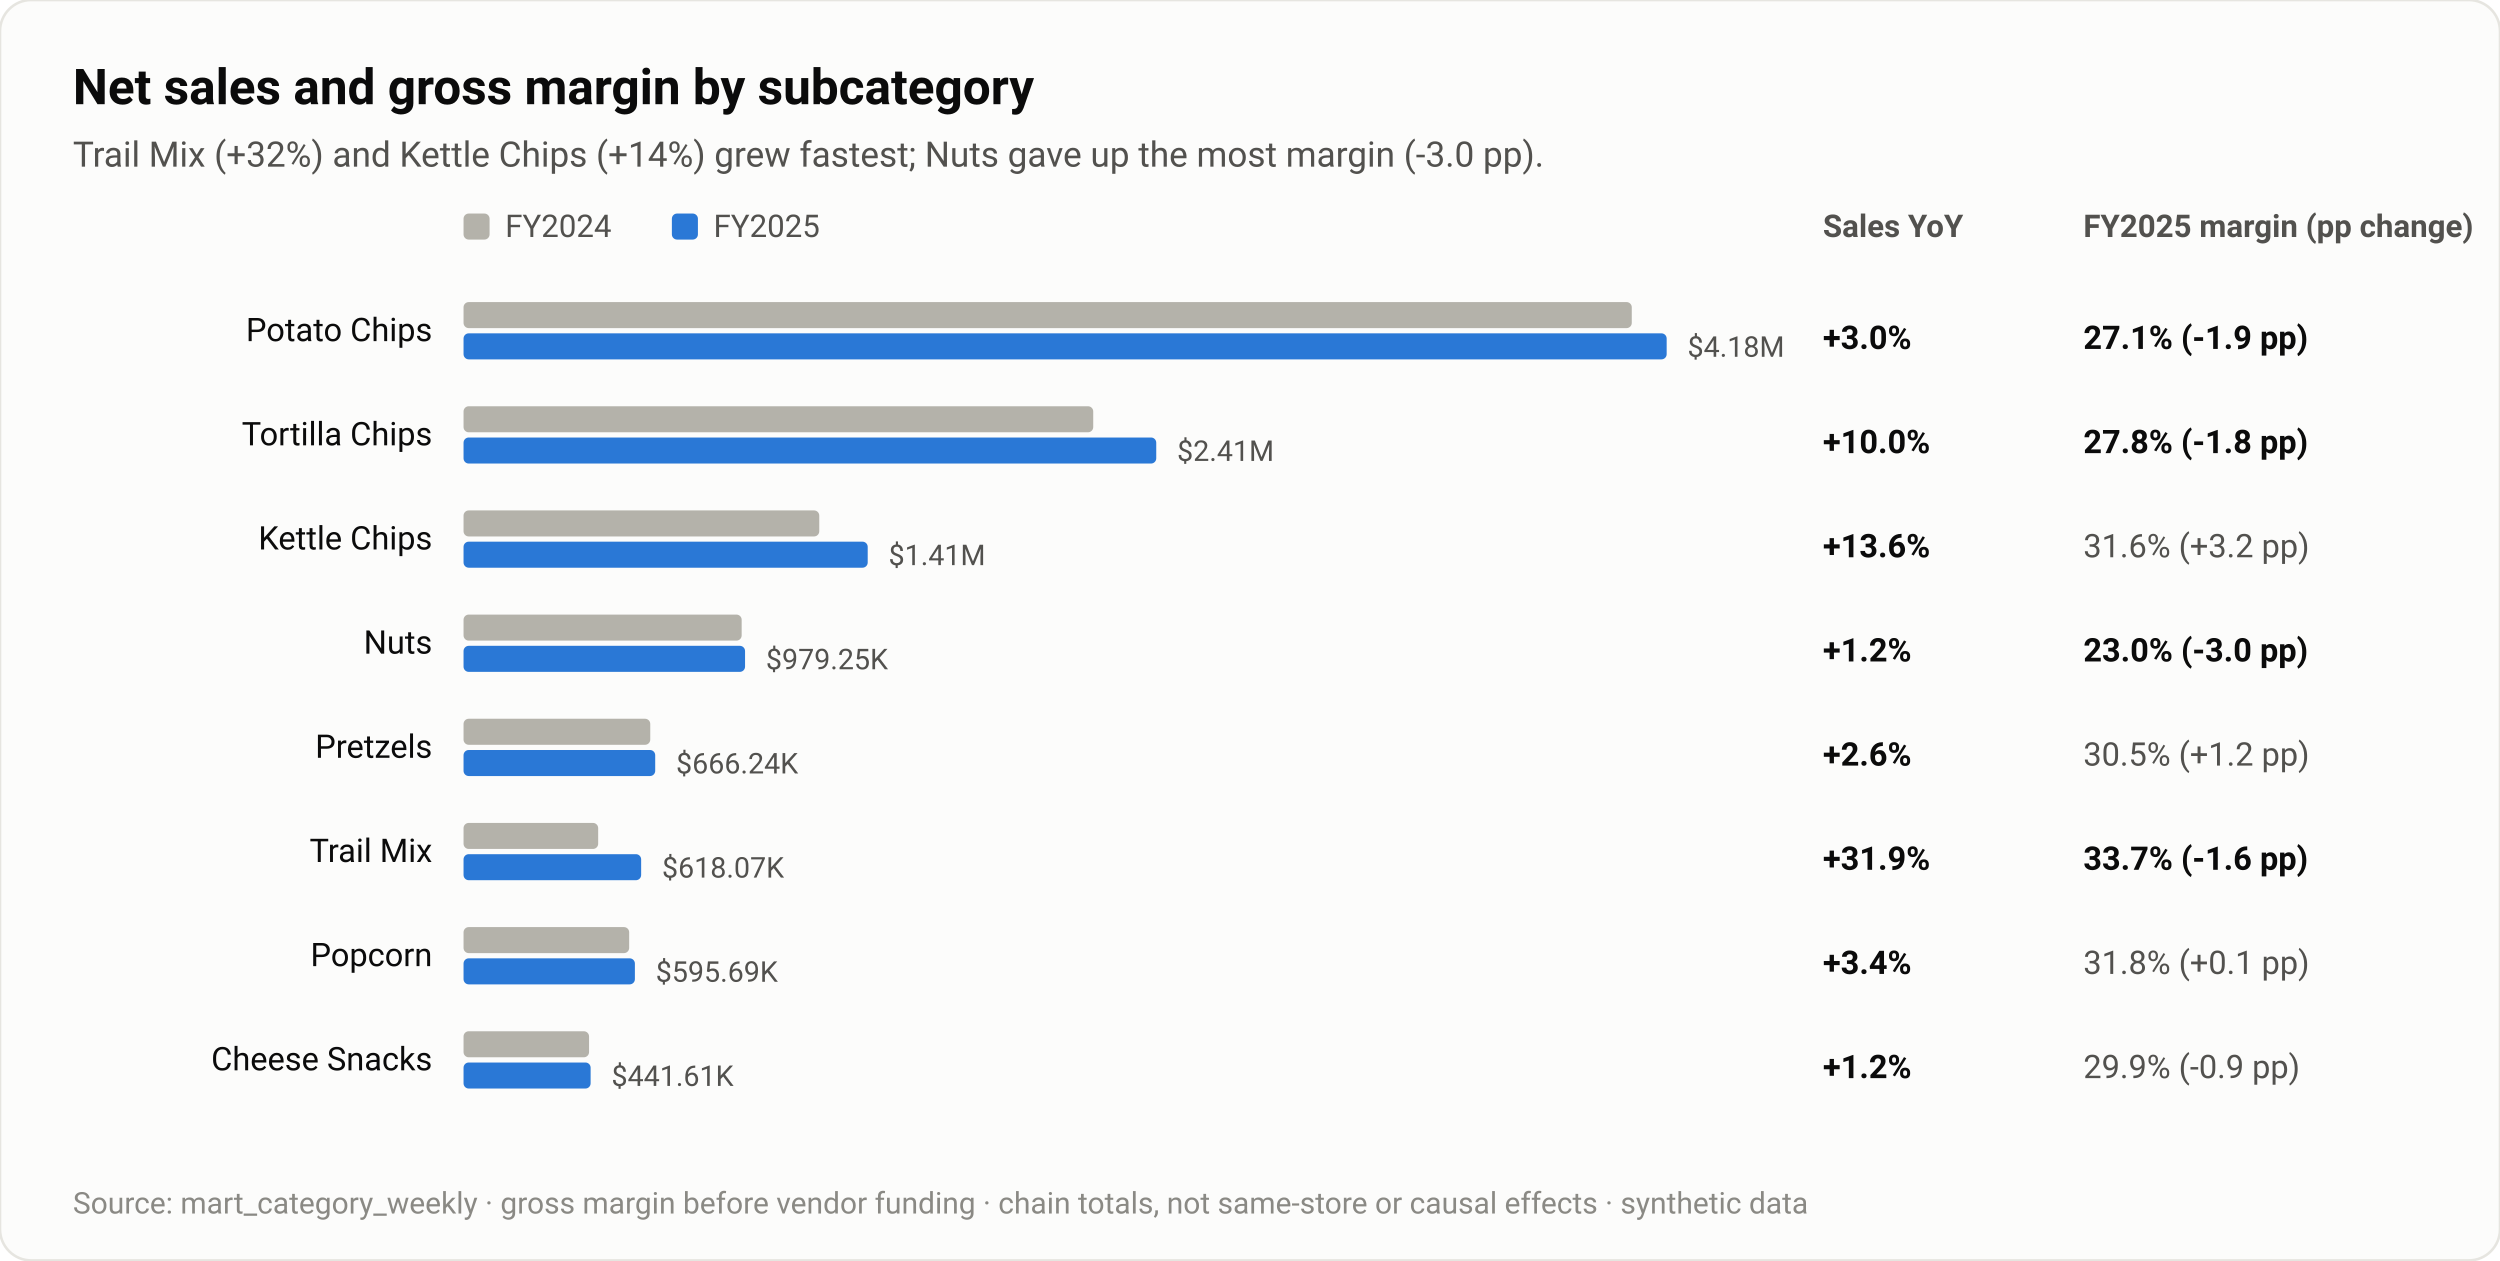
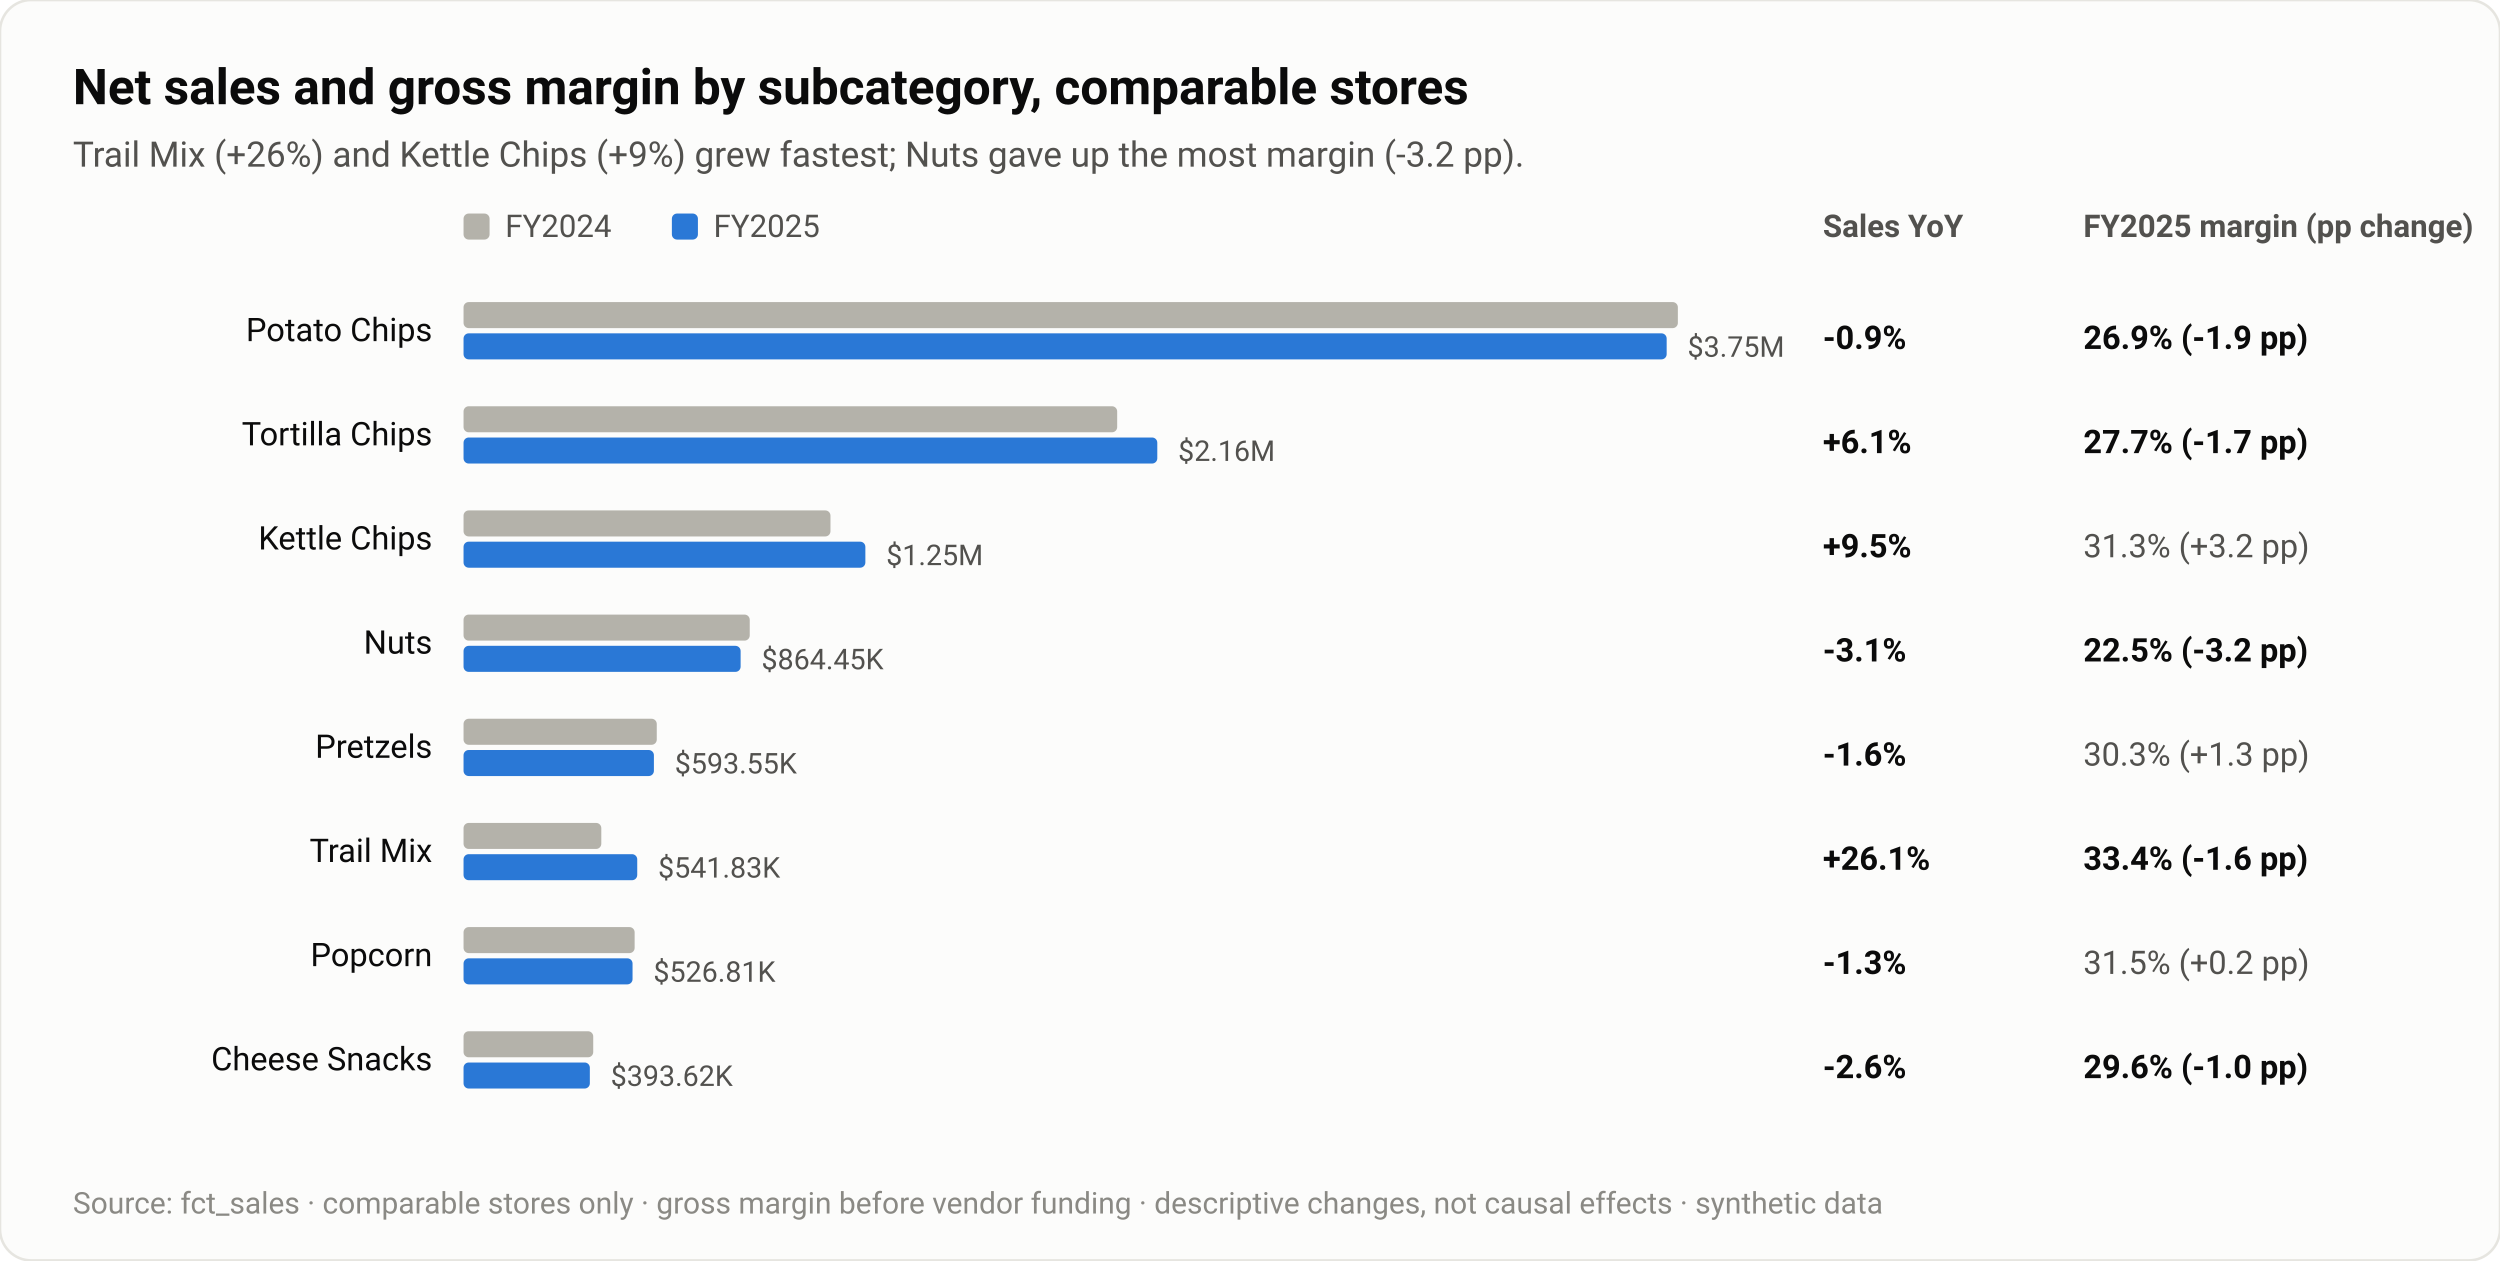
<svg xmlns="http://www.w3.org/2000/svg" width="960" height="484" viewBox="0 0 960 484" role="img" font-family="system-ui, -apple-system, 'Segoe UI', Roboto, sans-serif">
  <rect width="960" height="484" rx="12" fill="#fcfcfb" stroke="#e6e5e0" />
-   <text x="28.0" y="40.0" font-size="19" fill="#0b0b0b" font-weight="650" text-anchor="start">Net sales and gross margin by subcategory</text>
-   <text x="28.0" y="64.0" font-size="13.5" fill="#52514e" font-weight="400" text-anchor="start">Trail Mix (+32%) and Kettle Chips (+14%) grew fastest; Nuts gave up the most margin (-3.0 pp).</text>
-   <text x="28.0" y="466.0" font-size="11.5" fill="#8a8984" font-weight="400" text-anchor="start">Source: mart_category_weekly · gross margin before vendor funding · chain totals, not same-store or causal effects · synthetic data</text>
+   <text x="28.0" y="40.0" font-size="19" fill="#0b0b0b" font-weight="650" text-anchor="start">Net sales and gross margin by subcategory, comparable stores</text>
+   <text x="28.0" y="64.0" font-size="13.5" fill="#52514e" font-weight="400" text-anchor="start">Trail Mix (+26%) and Kettle Chips (+9%) grew fastest; Nuts gave up the most margin (-3.2 pp).</text>
+   <text x="28.0" y="466.0" font-size="11.5" fill="#8a8984" font-weight="400" text-anchor="start">Source: fct_sales · comparable stores only · gross margin before vendor funding · descriptive changes, not causal effects · synthetic data</text>
  <rect x="178" y="82" width="10" height="10" rx="2" fill="#b4b2aa" />
  <text x="194.0" y="91.0" font-size="12" fill="#52514e" font-weight="400" text-anchor="start">FY2024</text>
  <rect x="258" y="82" width="10" height="10" rx="2" fill="#2a78d6" />
  <text x="274.0" y="91.0" font-size="12" fill="#52514e" font-weight="400" text-anchor="start">FY2025</text>
  <text x="700.0" y="91.0" font-size="12" fill="#52514e" font-weight="600" text-anchor="start">Sales YoY</text>
  <text x="800.0" y="91.0" font-size="12" fill="#52514e" font-weight="600" text-anchor="start">FY2025 margin (pp change)</text>
  <text x="166.0" y="131.0" font-size="12.5" fill="#0b0b0b" font-weight="400" text-anchor="end">Potato Chips</text>
-   <rect class="hit" x="178" y="116" width="448.6" height="10" rx="2" fill="#b4b2aa" />
+   <rect class="hit" x="178" y="116" width="466.3" height="10" rx="2" fill="#b4b2aa" />
  <rect class="hit" x="178" y="128" width="462.0" height="10" rx="2" fill="#2a78d6" />
-   <text x="648.0" y="137.0" font-size="11" fill="#52514e" font-weight="400" text-anchor="start">$4.18M</text>
-   <text x="700.0" y="134.0" font-size="12.5" fill="#0b0b0b" font-weight="600" text-anchor="start">+3.0%</text>
-   <text x="800.0" y="134.0" font-size="12.5" fill="#0b0b0b" font-weight="600" text-anchor="start">27.1%  (-1.9 pp)</text>
+   <text x="648.0" y="137.0" font-size="11" fill="#52514e" font-weight="400" text-anchor="start">$3.75M</text>
+   <text x="700.0" y="134.0" font-size="12.5" fill="#0b0b0b" font-weight="600" text-anchor="start">-0.9%</text>
+   <text x="800.0" y="134.0" font-size="12.5" fill="#0b0b0b" font-weight="600" text-anchor="start">26.9%  (-1.9 pp)</text>
  <text x="166.0" y="171.0" font-size="12.5" fill="#0b0b0b" font-weight="400" text-anchor="end">Tortilla Chips</text>
-   <rect class="hit" x="178" y="156" width="241.8" height="10" rx="2" fill="#b4b2aa" />
-   <rect class="hit" x="178" y="168" width="266.0" height="10" rx="2" fill="#2a78d6" />
-   <text x="452.0" y="177.0" font-size="11" fill="#52514e" font-weight="400" text-anchor="start">$2.41M</text>
-   <text x="700.0" y="174.0" font-size="12.5" fill="#0b0b0b" font-weight="600" text-anchor="start">+10.0%</text>
-   <text x="800.0" y="174.0" font-size="12.5" fill="#0b0b0b" font-weight="600" text-anchor="start">27.8%  (-1.8 pp)</text>
+   <rect class="hit" x="178" y="156" width="251.0" height="10" rx="2" fill="#b4b2aa" />
+   <rect class="hit" x="178" y="168" width="266.4" height="10" rx="2" fill="#2a78d6" />
+   <text x="452.4" y="177.0" font-size="11" fill="#52514e" font-weight="400" text-anchor="start">$2.16M</text>
+   <text x="700.0" y="174.0" font-size="12.5" fill="#0b0b0b" font-weight="600" text-anchor="start">+6.1%</text>
+   <text x="800.0" y="174.0" font-size="12.5" fill="#0b0b0b" font-weight="600" text-anchor="start">27.7%  (-1.7 pp)</text>
  <text x="166.0" y="211.0" font-size="12.5" fill="#0b0b0b" font-weight="400" text-anchor="end">Kettle Chips</text>
-   <rect class="hit" x="178" y="196" width="136.6" height="10" rx="2" fill="#b4b2aa" />
-   <rect class="hit" x="178" y="208" width="155.2" height="10" rx="2" fill="#2a78d6" />
-   <text x="341.2" y="217.0" font-size="11" fill="#52514e" font-weight="400" text-anchor="start">$1.41M</text>
-   <text x="700.0" y="214.0" font-size="12.5" fill="#0b0b0b" font-weight="600" text-anchor="start">+13.6%</text>
-   <text x="800.0" y="214.0" font-size="12.5" fill="#52514e" font-weight="400" text-anchor="start">31.6%  (+3.2 pp)</text>
+   <rect class="hit" x="178" y="196" width="140.9" height="10" rx="2" fill="#b4b2aa" />
+   <rect class="hit" x="178" y="208" width="154.3" height="10" rx="2" fill="#2a78d6" />
+   <text x="340.3" y="217.0" font-size="11" fill="#52514e" font-weight="400" text-anchor="start">$1.25M</text>
+   <text x="700.0" y="214.0" font-size="12.5" fill="#0b0b0b" font-weight="600" text-anchor="start">+9.5%</text>
+   <text x="800.0" y="214.0" font-size="12.5" fill="#52514e" font-weight="400" text-anchor="start">31.3%  (+3.2 pp)</text>
  <text x="166.0" y="251.0" font-size="12.5" fill="#0b0b0b" font-weight="400" text-anchor="end">Nuts</text>
-   <rect class="hit" x="178" y="236" width="106.8" height="10" rx="2" fill="#b4b2aa" />
-   <rect class="hit" x="178" y="248" width="108.1" height="10" rx="2" fill="#2a78d6" />
-   <text x="294.1" y="257.0" font-size="11" fill="#52514e" font-weight="400" text-anchor="start">$979.25K</text>
-   <text x="700.0" y="254.0" font-size="12.5" fill="#0b0b0b" font-weight="600" text-anchor="start">+1.2%</text>
-   <text x="800.0" y="254.0" font-size="12.5" fill="#0b0b0b" font-weight="600" text-anchor="start">23.0%  (-3.0 pp)</text>
+   <rect class="hit" x="178" y="236" width="109.9" height="10" rx="2" fill="#b4b2aa" />
+   <rect class="hit" x="178" y="248" width="106.4" height="10" rx="2" fill="#2a78d6" />
+   <text x="292.4" y="257.0" font-size="11" fill="#52514e" font-weight="400" text-anchor="start">$864.45K</text>
+   <text x="700.0" y="254.0" font-size="12.5" fill="#0b0b0b" font-weight="600" text-anchor="start">-3.1%</text>
+   <text x="800.0" y="254.0" font-size="12.5" fill="#0b0b0b" font-weight="600" text-anchor="start">22.5%  (-3.2 pp)</text>
  <text x="166.0" y="291.0" font-size="12.5" fill="#0b0b0b" font-weight="400" text-anchor="end">Pretzels</text>
-   <rect class="hit" x="178" y="276" width="71.7" height="10" rx="2" fill="#b4b2aa" />
-   <rect class="hit" x="178" y="288" width="73.6" height="10" rx="2" fill="#2a78d6" />
-   <text x="259.6" y="297.0" font-size="11" fill="#52514e" font-weight="400" text-anchor="start">$666.24K</text>
-   <text x="700.0" y="294.0" font-size="12.5" fill="#0b0b0b" font-weight="600" text-anchor="start">+2.6%</text>
-   <text x="800.0" y="294.0" font-size="12.5" fill="#52514e" font-weight="400" text-anchor="start">30.5%  (+1.2 pp)</text>
+   <rect class="hit" x="178" y="276" width="74.2" height="10" rx="2" fill="#b4b2aa" />
+   <rect class="hit" x="178" y="288" width="73.1" height="10" rx="2" fill="#2a78d6" />
+   <text x="259.1" y="297.0" font-size="11" fill="#52514e" font-weight="400" text-anchor="start">$593.55K</text>
+   <text x="700.0" y="294.0" font-size="12.5" fill="#0b0b0b" font-weight="600" text-anchor="start">-1.6%</text>
+   <text x="800.0" y="294.0" font-size="12.5" fill="#52514e" font-weight="400" text-anchor="start">30.3%  (+1.3 pp)</text>
  <text x="166.0" y="331.0" font-size="12.5" fill="#0b0b0b" font-weight="400" text-anchor="end">Trail Mix</text>
-   <rect class="hit" x="178" y="316" width="51.7" height="10" rx="2" fill="#b4b2aa" />
-   <rect class="hit" x="178" y="328" width="68.2" height="10" rx="2" fill="#2a78d6" />
-   <text x="254.2" y="337.0" font-size="11" fill="#52514e" font-weight="400" text-anchor="start">$618.07K</text>
-   <text x="700.0" y="334.0" font-size="12.5" fill="#0b0b0b" font-weight="600" text-anchor="start">+31.9%</text>
-   <text x="800.0" y="334.0" font-size="12.5" fill="#0b0b0b" font-weight="600" text-anchor="start">33.7%  (-1.6 pp)</text>
+   <rect class="hit" x="178" y="316" width="52.9" height="10" rx="2" fill="#b4b2aa" />
+   <rect class="hit" x="178" y="328" width="66.7" height="10" rx="2" fill="#2a78d6" />
+   <text x="252.7" y="337.0" font-size="11" fill="#52514e" font-weight="400" text-anchor="start">$541.83K</text>
+   <text x="700.0" y="334.0" font-size="12.5" fill="#0b0b0b" font-weight="600" text-anchor="start">+26.1%</text>
+   <text x="800.0" y="334.0" font-size="12.5" fill="#0b0b0b" font-weight="600" text-anchor="start">33.4%  (-1.6 pp)</text>
  <text x="166.0" y="371.0" font-size="12.5" fill="#0b0b0b" font-weight="400" text-anchor="end">Popcorn</text>
-   <rect class="hit" x="178" y="356" width="63.6" height="10" rx="2" fill="#b4b2aa" />
-   <rect class="hit" x="178" y="368" width="65.8" height="10" rx="2" fill="#2a78d6" />
-   <text x="251.8" y="377.0" font-size="11" fill="#52514e" font-weight="400" text-anchor="start">$595.69K</text>
-   <text x="700.0" y="374.0" font-size="12.5" fill="#0b0b0b" font-weight="600" text-anchor="start">+3.4%</text>
-   <text x="800.0" y="374.0" font-size="12.5" fill="#52514e" font-weight="400" text-anchor="start">31.8%  (+0.1 pp)</text>
+   <rect class="hit" x="178" y="356" width="65.7" height="10" rx="2" fill="#b4b2aa" />
+   <rect class="hit" x="178" y="368" width="64.9" height="10" rx="2" fill="#2a78d6" />
+   <text x="250.9" y="377.0" font-size="11" fill="#52514e" font-weight="400" text-anchor="start">$526.81K</text>
+   <text x="700.0" y="374.0" font-size="12.5" fill="#0b0b0b" font-weight="600" text-anchor="start">-1.3%</text>
+   <text x="800.0" y="374.0" font-size="12.5" fill="#52514e" font-weight="400" text-anchor="start">31.5%  (+0.2 pp)</text>
  <text x="166.0" y="411.0" font-size="12.5" fill="#0b0b0b" font-weight="400" text-anchor="end">Cheese Snacks</text>
-   <rect class="hit" x="178" y="396" width="48.2" height="10" rx="2" fill="#b4b2aa" />
-   <rect class="hit" x="178" y="408" width="48.8" height="10" rx="2" fill="#2a78d6" />
-   <text x="234.8" y="417.0" font-size="11" fill="#52514e" font-weight="400" text-anchor="start">$441.61K</text>
-   <text x="700.0" y="414.0" font-size="12.5" fill="#0b0b0b" font-weight="600" text-anchor="start">+1.2%</text>
-   <text x="800.0" y="414.0" font-size="12.5" fill="#52514e" font-weight="400" text-anchor="start">29.9%  (-0.9 pp)</text>
+   <rect class="hit" x="178" y="396" width="49.8" height="10" rx="2" fill="#b4b2aa" />
+   <rect class="hit" x="178" y="408" width="48.5" height="10" rx="2" fill="#2a78d6" />
+   <text x="234.5" y="417.0" font-size="11" fill="#52514e" font-weight="400" text-anchor="start">$393.62K</text>
+   <text x="700.0" y="414.0" font-size="12.5" fill="#0b0b0b" font-weight="600" text-anchor="start">-2.6%</text>
+   <text x="800.0" y="414.0" font-size="12.5" fill="#0b0b0b" font-weight="600" text-anchor="start">29.6%  (-1.0 pp)</text>
</svg>
